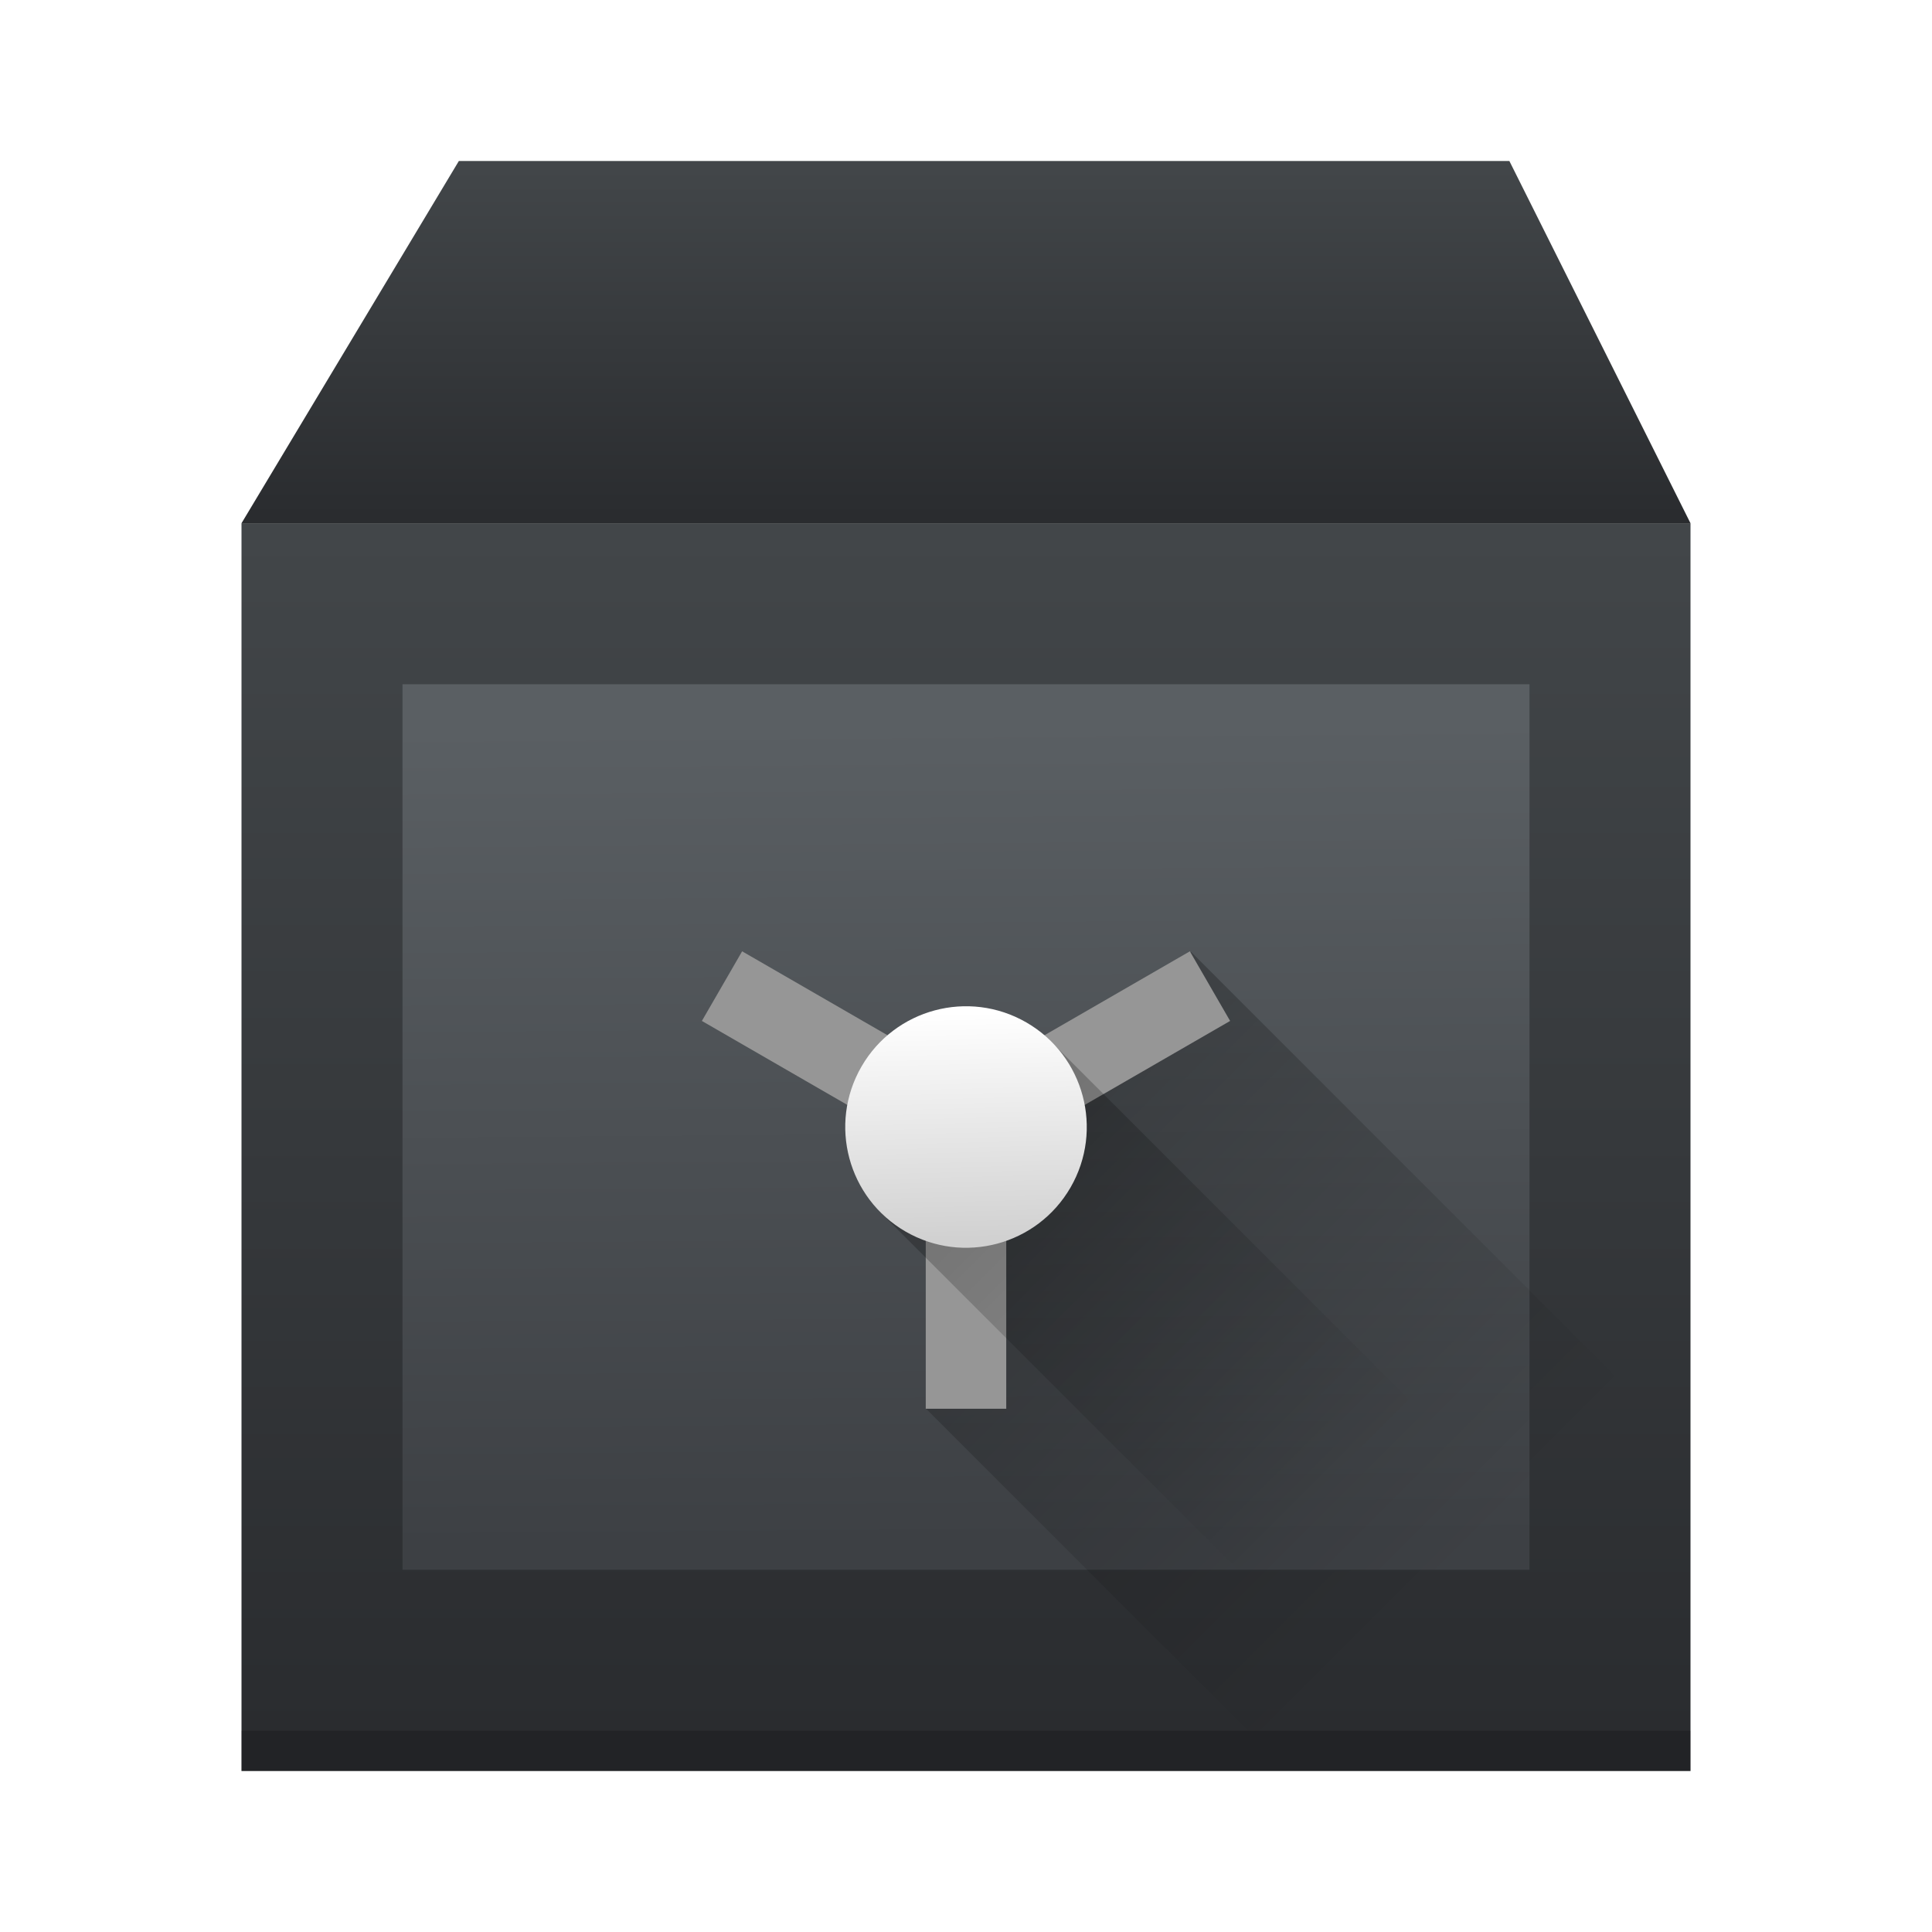
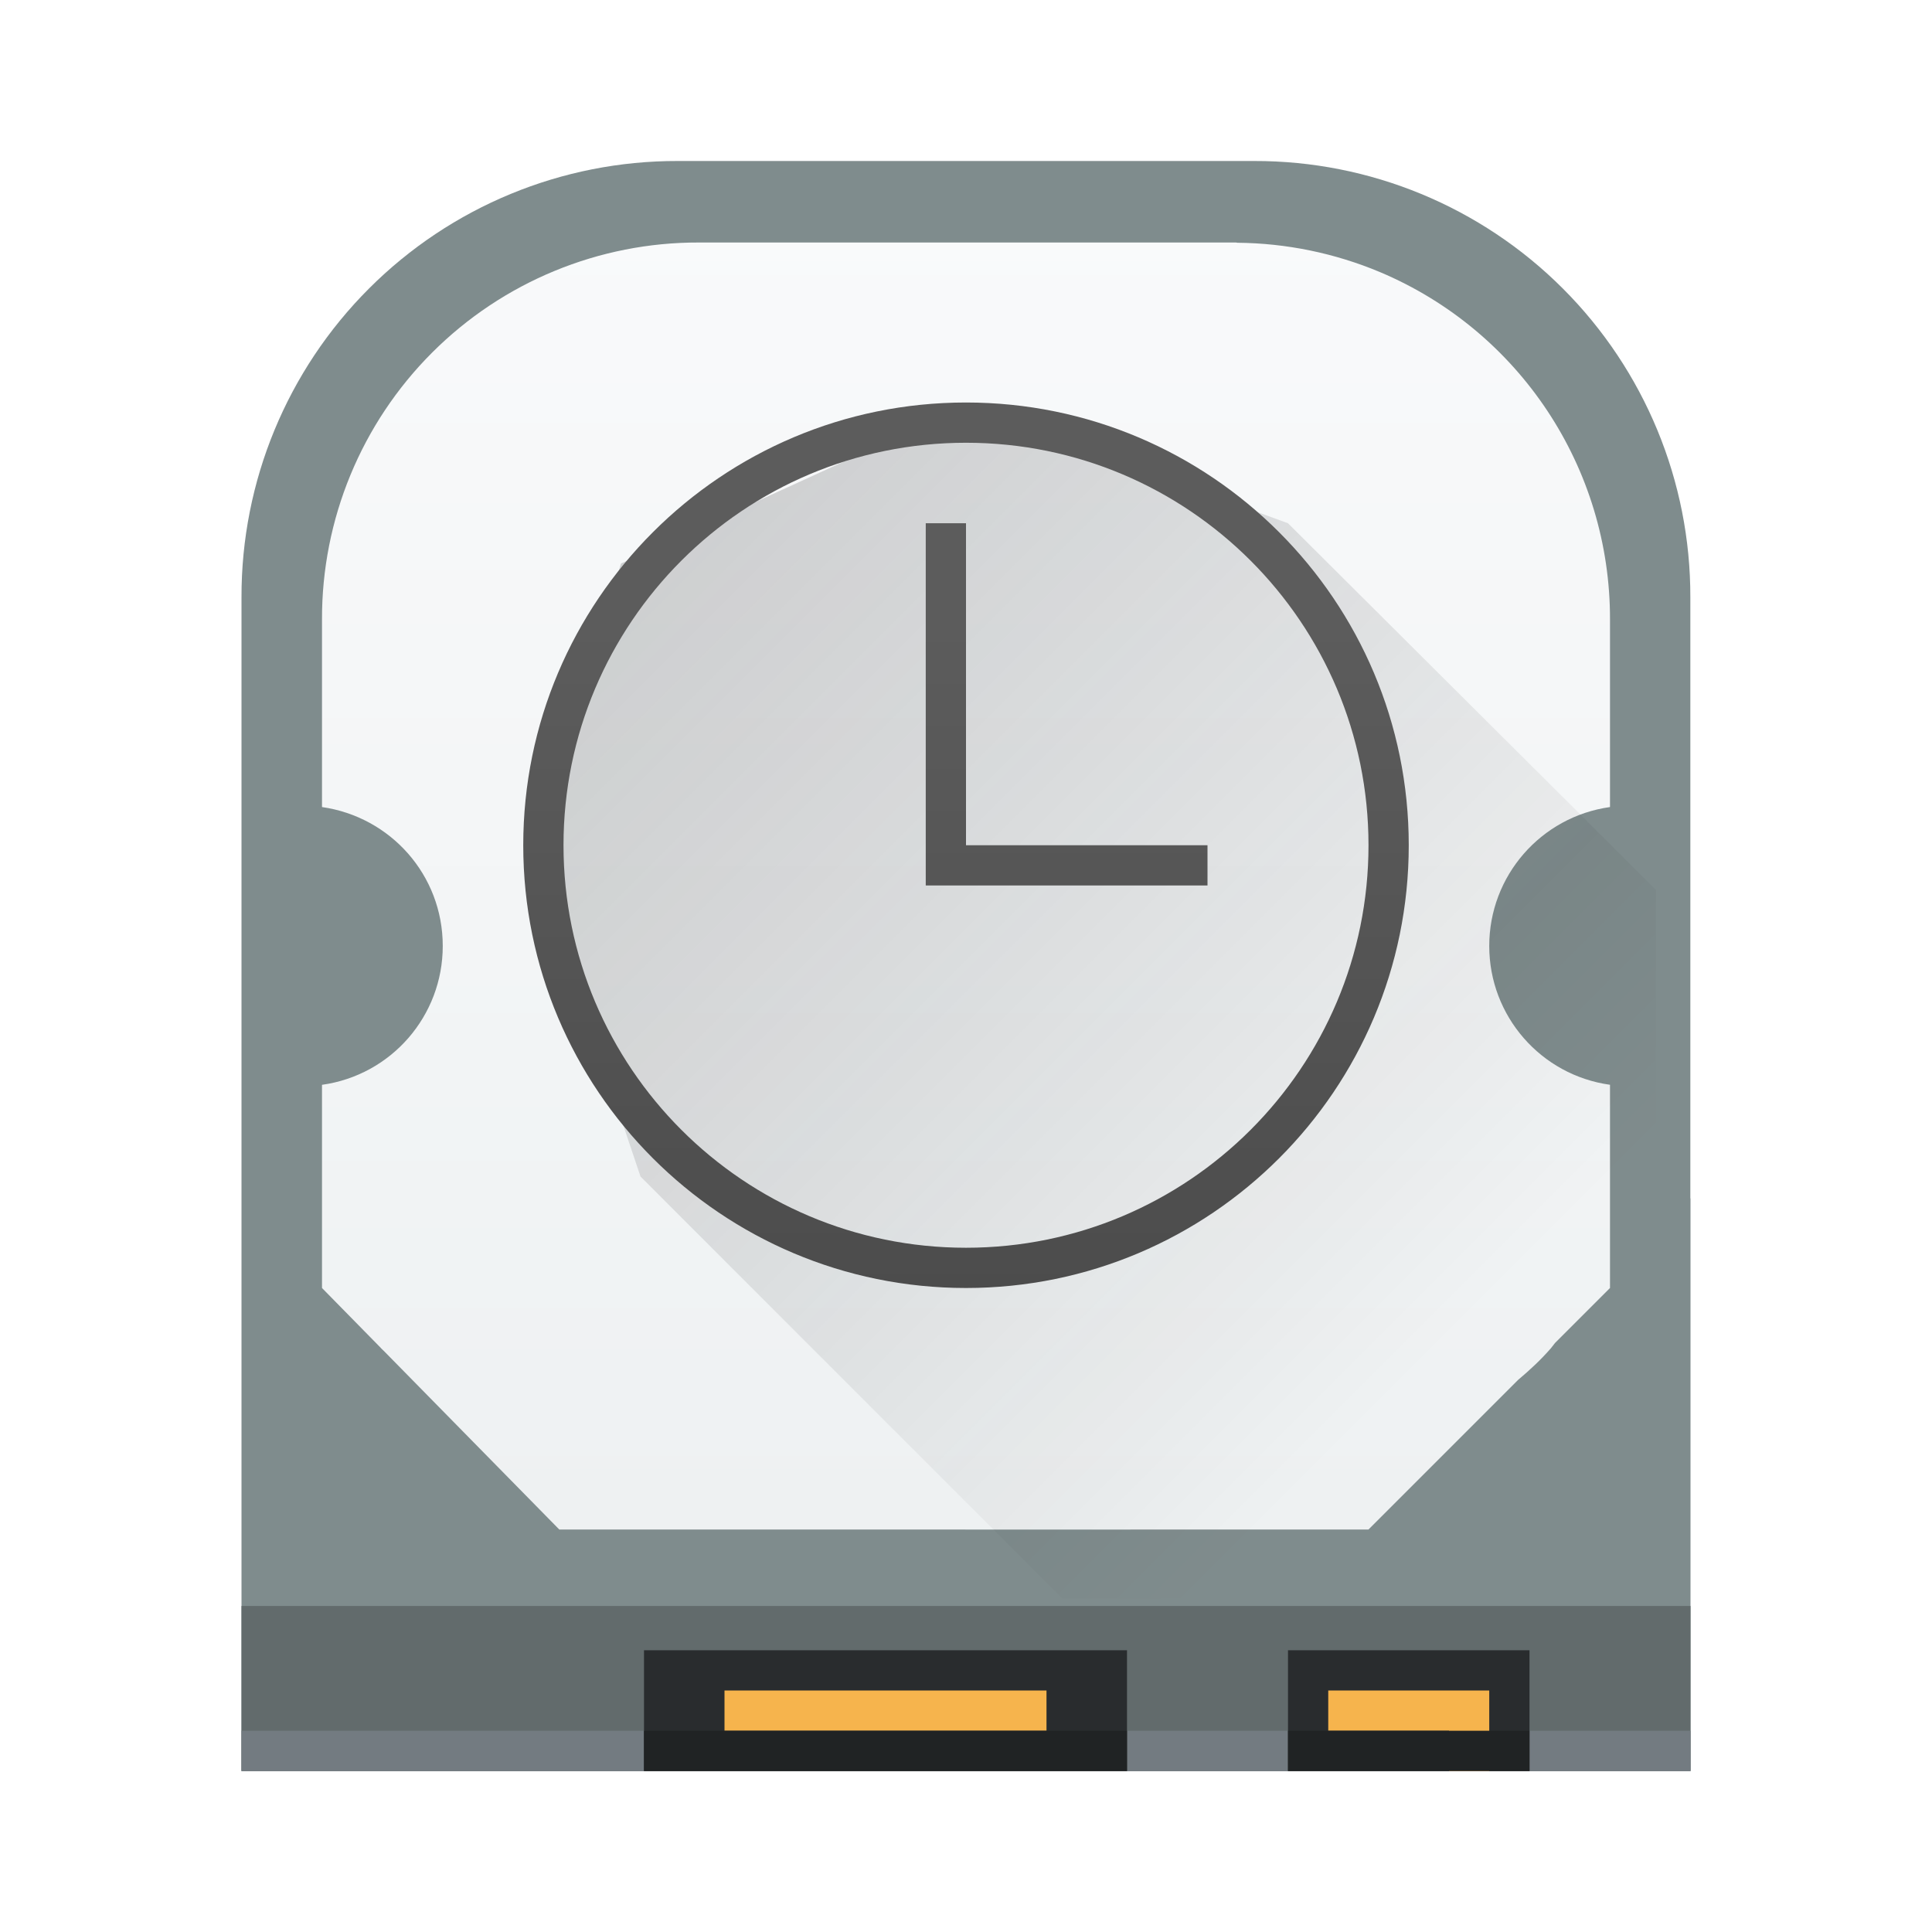
- <svg xmlns="http://www.w3.org/2000/svg" xmlns:xlink="http://www.w3.org/1999/xlink" width="48" height="48" version="1.1" id="svg41">
-   <defs id="defs19">
-     <linearGradient id="linearGradient4733">
-       <stop style="stop-color:#000000;stop-opacity:1;" offset="0" id="stop4729" />
-       <stop style="stop-color:#000000;stop-opacity:0;" offset="1" id="stop4731" />
+ <svg xmlns="http://www.w3.org/2000/svg" xmlns:xlink="http://www.w3.org/1999/xlink" width="48" height="48" version="1.1" id="svg57">
+   <defs id="defs31">
+     <linearGradient id="b" y1="38" y2="5" x2="0" gradientUnits="userSpaceOnUse" gradientTransform="translate(40)">
+       <stop stop-color="#eef1f2" id="stop2" />
+       <stop offset="1" stop-color="#f9fafb" id="stop4" />
    </linearGradient>
-     <linearGradient id="linearGradient4725">
-       <stop style="stop-color:#000000;stop-opacity:1;" offset="0" id="stop4721" />
-       <stop style="stop-color:#000000;stop-opacity:0;" offset="1" id="stop4723" />
+     <linearGradient xlink:href="#a" id="e" gradientUnits="userSpaceOnUse" gradientTransform="matrix(1.125,0,0,1,-435.64,-499.8)" y1="543.8" x2="0" y2="503.8" />
+     <linearGradient xlink:href="#b" id="f" gradientUnits="userSpaceOnUse" y1="38" x2="0" y2="5" />
+     <linearGradient id="a" gradientTransform="matrix(.58696 0 0 .53846 -227.988 -270.353)" gradientUnits="userSpaceOnUse" x1="388.423" x2="388.423" y1="557.798" y2="505.798">
+       <stop offset="0" stop-color="#7f8c8d" id="stop9" />
+       <stop offset="1" stop-color="#afb0b3" id="stop11" />
    </linearGradient>
-     <linearGradient id="linearGradient4627">
-       <stop style="stop-color:#d1d1d1;stop-opacity:1" offset="0" id="stop4623" />
-       <stop style="stop-color:#ffffff;stop-opacity:1" offset="1" id="stop4625" />
+     <linearGradient id="c">
+       <stop offset="0" stop-color="#292c2f" id="stop14" />
+       <stop offset="1" stop-opacity="0" id="stop16" />
    </linearGradient>
-     <linearGradient id="linearGradient4573">
-       <stop id="stop4569" offset="0" style="stop-color:#5a5f63;stop-opacity:1" />
-       <stop id="stop4571" offset="1" style="stop-color:#3d4044;stop-opacity:1" />
+     <linearGradient id="g" gradientUnits="userSpaceOnUse" x1="10" x2="24" xlink:href="#c" y1="9" y2="23" gradientTransform="matrix(1.42857,0,0,1.42857,1.143,1.143)" />
+     <linearGradient id="d" gradientUnits="userSpaceOnUse" x1="16" x2="16" y1="22" y2="6" gradientTransform="translate(1.143 1.143) scale(1.42857)">
+       <stop offset="0" stop-color="#3e3e3e" id="stop20" />
+       <stop offset="1" stop-color="#5c5c5c" id="stop22" />
    </linearGradient>
-     <linearGradient id="linearGradient4547">
-       <stop style="stop-color:#424649;stop-opacity:1" offset="0" id="stop4543" />
-       <stop style="stop-color:#2a2c2f;stop-opacity:1" offset="1" id="stop4545" />
+     <linearGradient gradientTransform="matrix(1.375,0,0,1.375,42,1.75)" id="i" gradientUnits="userSpaceOnUse" x1="-11.306" x2="-11.306" y1="23.62" y2="7.62">
+       <stop offset="0" stop-color="#3e3e3e" id="stop25" />
+       <stop offset="1" stop-color="#5c5c5c" id="stop27" />
    </linearGradient>
-     <linearGradient xlink:href="#linearGradient4547" id="linearGradient4549" x1="24.154" y1="4.192" x2="24.154" y2="12.808" gradientUnits="userSpaceOnUse" />
-     <linearGradient xlink:href="#linearGradient4547" id="linearGradient4557" x1="24.615" y1="13.231" x2="24.615" y2="43.077" gradientUnits="userSpaceOnUse" />
-     <linearGradient xlink:href="#linearGradient4573" id="linearGradient4567" x1="24.769" y1="18" x2="24.923" y2="38.308" gradientUnits="userSpaceOnUse" />
-     <linearGradient xlink:href="#linearGradient4627" id="linearGradient4629" x1="36.136" y1="14.664" x2="33.213" y2="9.878" gradientUnits="userSpaceOnUse" gradientTransform="translate(-1.8e-6,1.6037844e-6)" />
-     <linearGradient xlink:href="#linearGradient4725" id="linearGradient4727" x1="25" y1="28" x2="36.057" y2="39.057" gradientUnits="userSpaceOnUse" />
-     <linearGradient xlink:href="#linearGradient4733" id="linearGradient4735" x1="23.89" y1="27.812" x2="33.123" y2="37.045" gradientUnits="userSpaceOnUse" />
+     <linearGradient xlink:href="#d" id="h" x1="22" y1="32" x2="22" y2="10" gradientUnits="userSpaceOnUse" />
  </defs>
-   <g style="stroke-width:2.8;stroke-opacity:0.55" id="g33" transform="translate(-384.57,-499.8)" />
-   <rect style="fill:url(#linearGradient4557);stroke-width:2.656;stroke-opacity:0.55;fill-opacity:1" id="rect21" height="31" y="13" x="6" width="36" />
-   <path style="fill:url(#linearGradient4549);fill-rule:evenodd;stroke-width:0.949;fill-opacity:1" id="path23" d="M 6,13 11.4,4 h 26.1 l 4.5,9 z" />
-   <rect style="fill:#000000;stroke-width:2.656;stroke-opacity:0.55;fill-opacity:1;opacity:0.2" id="rect37" height="1" y="43" x="6" width="36" />
-   <rect style="opacity:1;vector-effect:none;fill:url(#linearGradient4567);fill-opacity:1;stroke:none;stroke-width:3.445;stroke-linecap:round;stroke-linejoin:round;stroke-miterlimit:4;stroke-dasharray:none;stroke-dashoffset:0;stroke-opacity:1" id="rect4559" width="28" height="22" x="10" y="17" />
-   <path style="opacity:0.25;vector-effect:none;fill:url(#linearGradient4727);fill-opacity:1;stroke:none;stroke-width:2.176;stroke-linecap:round;stroke-linejoin:round;stroke-miterlimit:4;stroke-dasharray:none;stroke-dashoffset:0;stroke-opacity:1" d="M 29.592 23.65 L 27.018 25.633 L 23.447 31.969 L 23.008 35 L 32.008 44 L 42 44 L 42 36.059 L 29.592 23.65 z " id="rect4710" />
-   <path style="opacity:1;vector-effect:none;fill:#969696;fill-opacity:1;stroke:none;stroke-width:3.087;stroke-linecap:round;stroke-linejoin:round;stroke-miterlimit:4;stroke-dasharray:none;stroke-dashoffset:0;stroke-opacity:1" d="m 18.438,23.635 -1,1.73 4.564,2.635 -0.13,1.073 L 23,29 24,29.154 25.065,29.804 25,29 l 0.998,-1 4.564,-2.635 -1,-1.73 L 24,26.846 Z" id="rect4657" />
-   <rect y="28" x="23" height="7" width="2" id="rect4661" style="opacity:1;vector-effect:none;fill:#969696;fill-opacity:1;stroke:none;stroke-width:2.183;stroke-linecap:round;stroke-linejoin:round;stroke-miterlimit:4;stroke-dasharray:none;stroke-dashoffset:0;stroke-opacity:1" />
-   <path style="opacity:0.25;vector-effect:none;fill:url(#linearGradient4735);fill-opacity:1;stroke:none;stroke-width:1.459;stroke-linecap:round;stroke-linejoin:round;stroke-miterlimit:4;stroke-dasharray:none;stroke-dashoffset:0;stroke-opacity:1" d="M 24.27 25.85 L 21.756 28.205 L 21.852 30.098 L 35.754 44 L 42 44 L 42 41.764 L 26.189 25.955 L 24.27 25.85 z " id="path4713" />
-   <circle style="opacity:1;vector-effect:none;fill:url(#linearGradient4629);fill-opacity:1;stroke:none;stroke-width:3.578;stroke-linecap:round;stroke-linejoin:round;stroke-miterlimit:4;stroke-dasharray:none;stroke-dashoffset:0;stroke-opacity:1" id="path4575" cx="34.785" cy="12.249" r="3" transform="rotate(30)" />
+   <path d="M 16.838,4 A 10.809,10.809 0 0 0 9.168,7.168 10.809,10.809 0 0 0 6,14.838 V 44 H 42 V 29.773 H 41.996 V 14.838 A 10.81,10.81 0 0 0 38.828,7.168 10.809,10.809 0 0 0 31.158,4 Z" id="path33" style="fill:url(#e)" />
+   <path d="M 6,39.9 H 42 V 44 H 6 Z" id="path35" style="fill:#626b6c" />
+   <path d="m 6,43 h 36 v 1 H 6 Z" id="path37" style="fill:#737b81" />
+   <g id="g41" style="fill:#292c2e;stroke-width:0.1">
+     <path d="m 16,41 h 12 v 3 H 16 Z m 16,0 h 6 v 3 h -6 z" id="path39" />
+   </g>
+   <path d="M 17.367,6.025 A 9.34,9.34 0 0 0 8,15.392 v 4.659 c 1.698,0.243 3,1.684 3,3.451 a 3.48,3.48 0 0 1 -3,3.45 V 32 l 1.459,1.486 0.012,0.014 c 0.02,0.024 0.048,0.044 0.07,0.068 L 13.895,38 H 23.957 L 24,38.002 h 4.088 V 38 H 34 l 3.719,-3.719 c 0.292,-0.245 0.567,-0.502 0.81,-0.781 0.037,-0.043 0.068,-0.09 0.104,-0.133 L 40,32 v -5.049 a 3.48,3.48 0 0 1 -3,-3.449 3.483,3.483 0 0 1 3,-3.451 V 15.393 A 9.345,9.345 0 0 0 34.285,6.76 9.376,9.376 0 0 0 30.738,6.031 C 30.729,6.03 30.721,6.025 30.711,6.025 Z" id="path43" style="fill:url(#f)" />
+   <path d="m 18,42 v 1 h 8 v -1 z m 15,0 v 1 h 3 v 1 h 1 v -2 z" id="path45" style="fill:#f6b44d" />
+   <g id="g49" style="fill:#202324">
+     <path d="m 16,43 h 12 v 1 H 16 Z m 16,0 h 6 v 1 h -6 z" id="path47" />
+   </g>
+   <path d="M 26.394,39.714 H 41.143 V 22.11 L 32,13 24,10.08 15.429,14 13.2,21.143 l 2.713,8.088 z" id="path51" style="opacity:0.2;fill:url(#g)" />
+   <path d="M 24,10 A 11,11 0 0 0 13,21 11,11 0 0 0 24,32 11,11 0 0 0 35,21 11,11 0 0 0 24,10 Z m 0,1 A 10,10 0 0 1 34,21 10,10 0 0 1 24,31 10,10 0 0 1 14,21 10,10 0 0 1 24,11 Z m -1,2 v 9 h 7 v -1 h -6 v -8 z" id="path53" style="fill:url(#h);paint-order:stroke fill markers" />
</svg>
